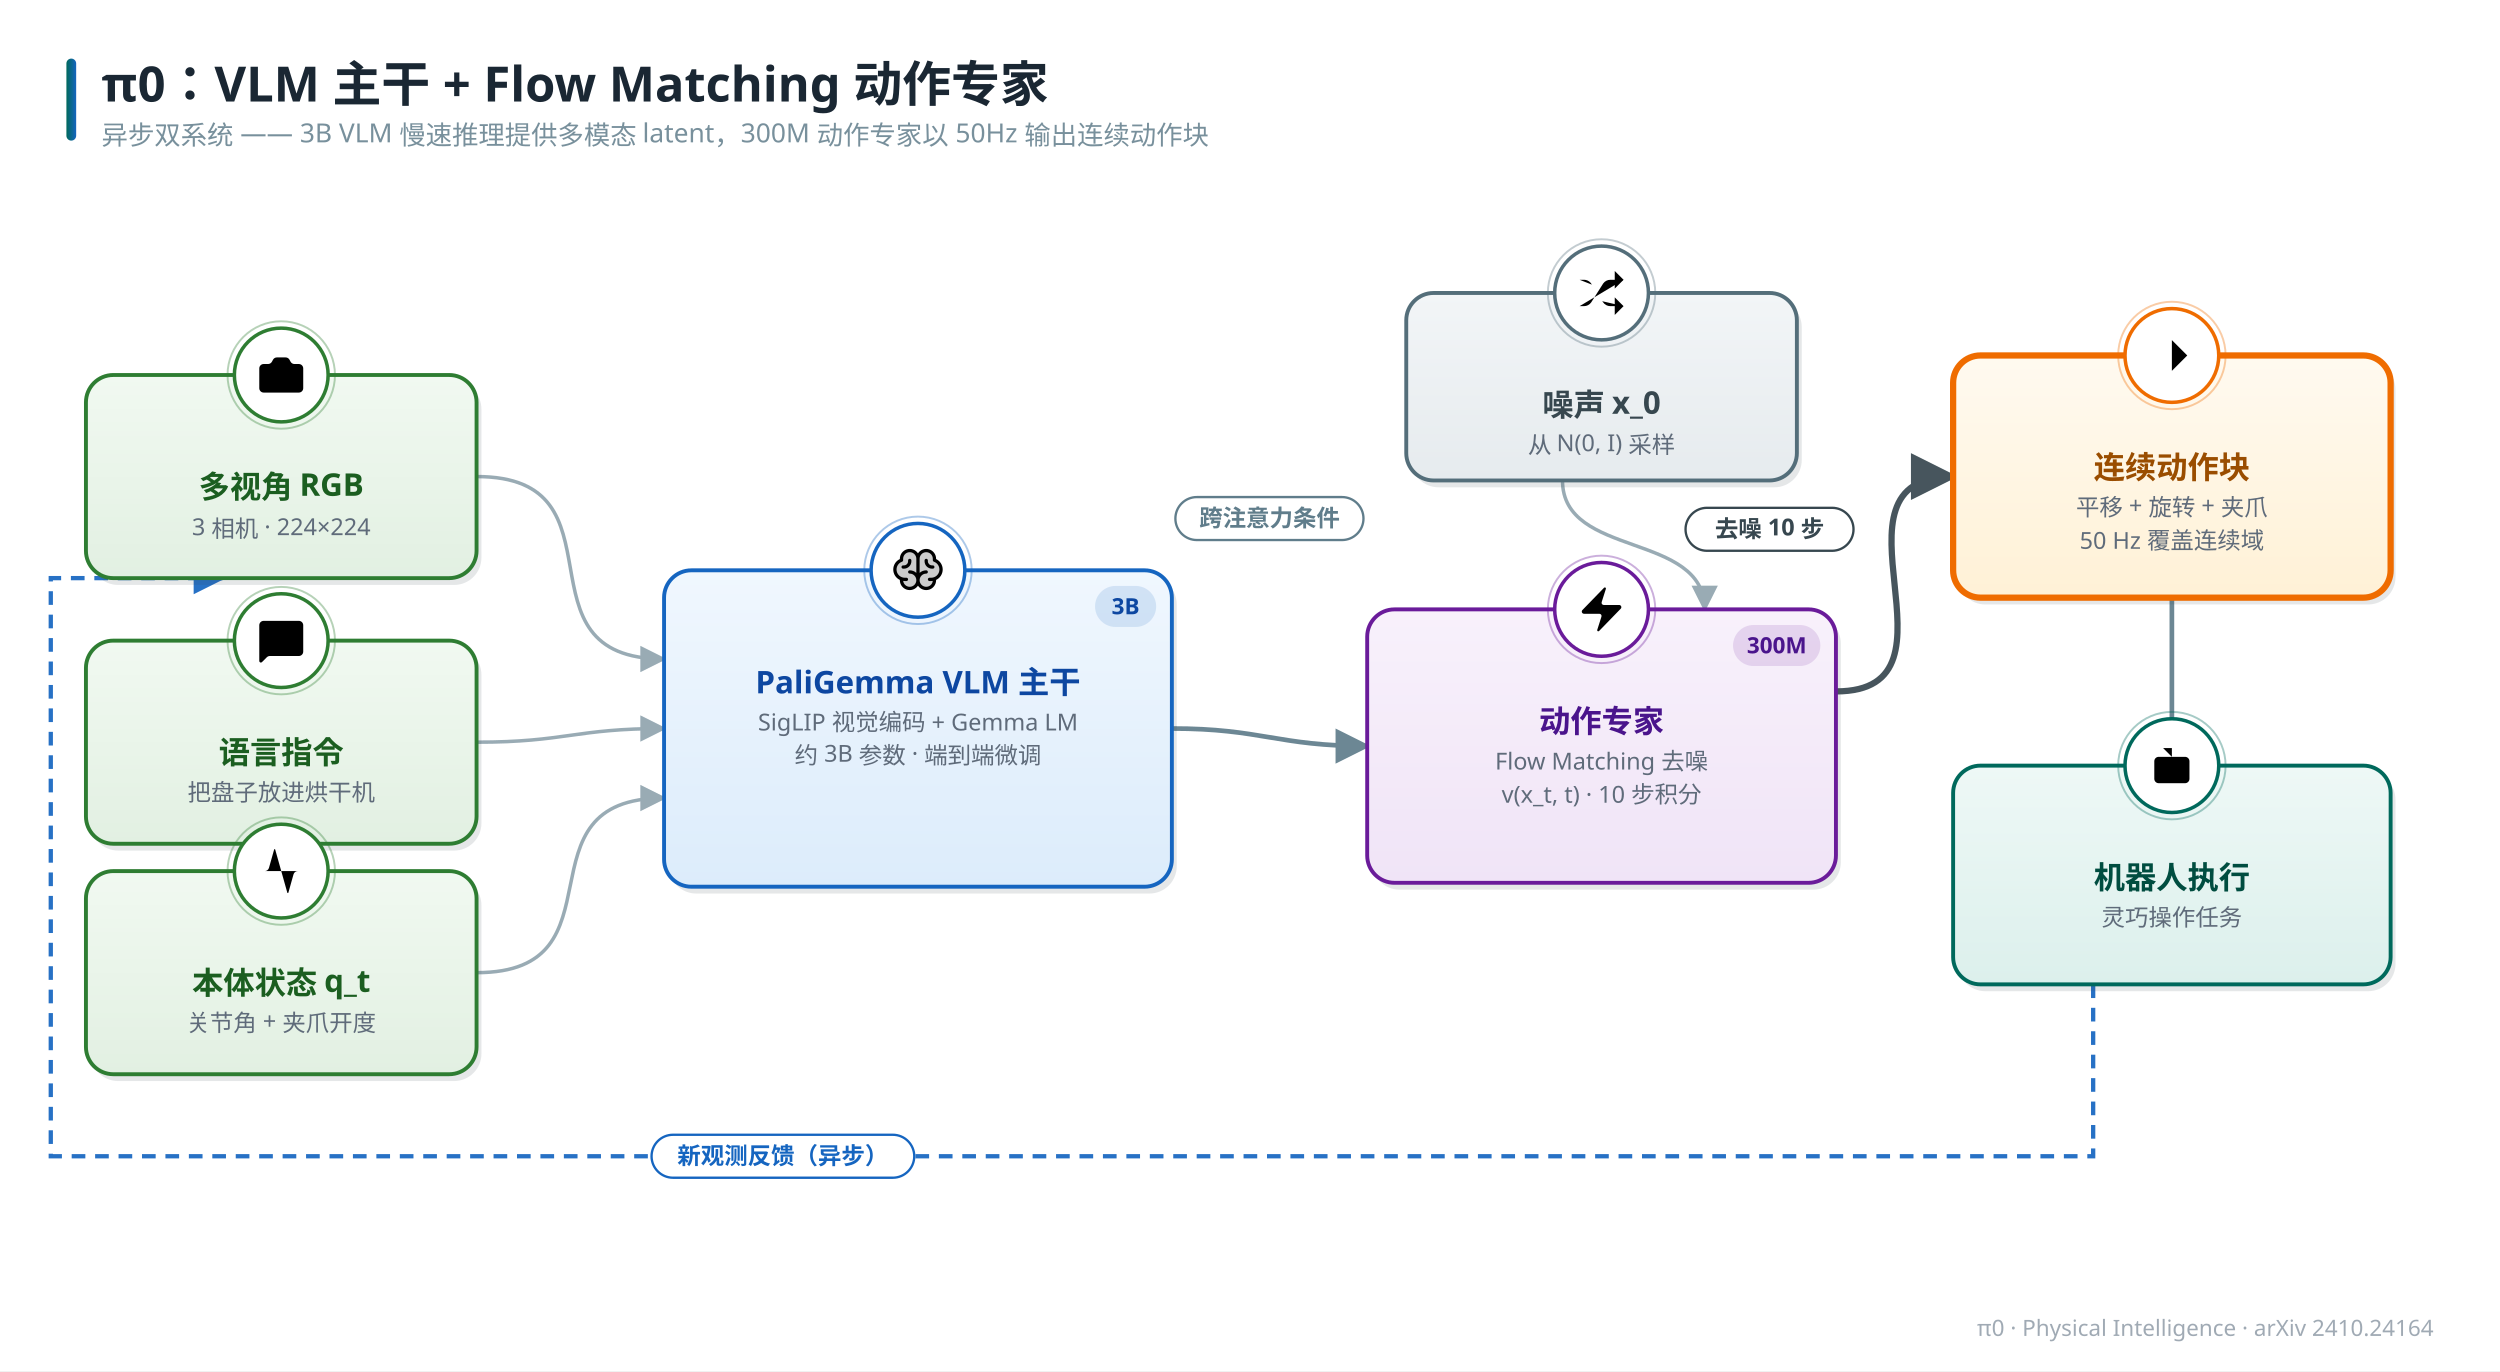
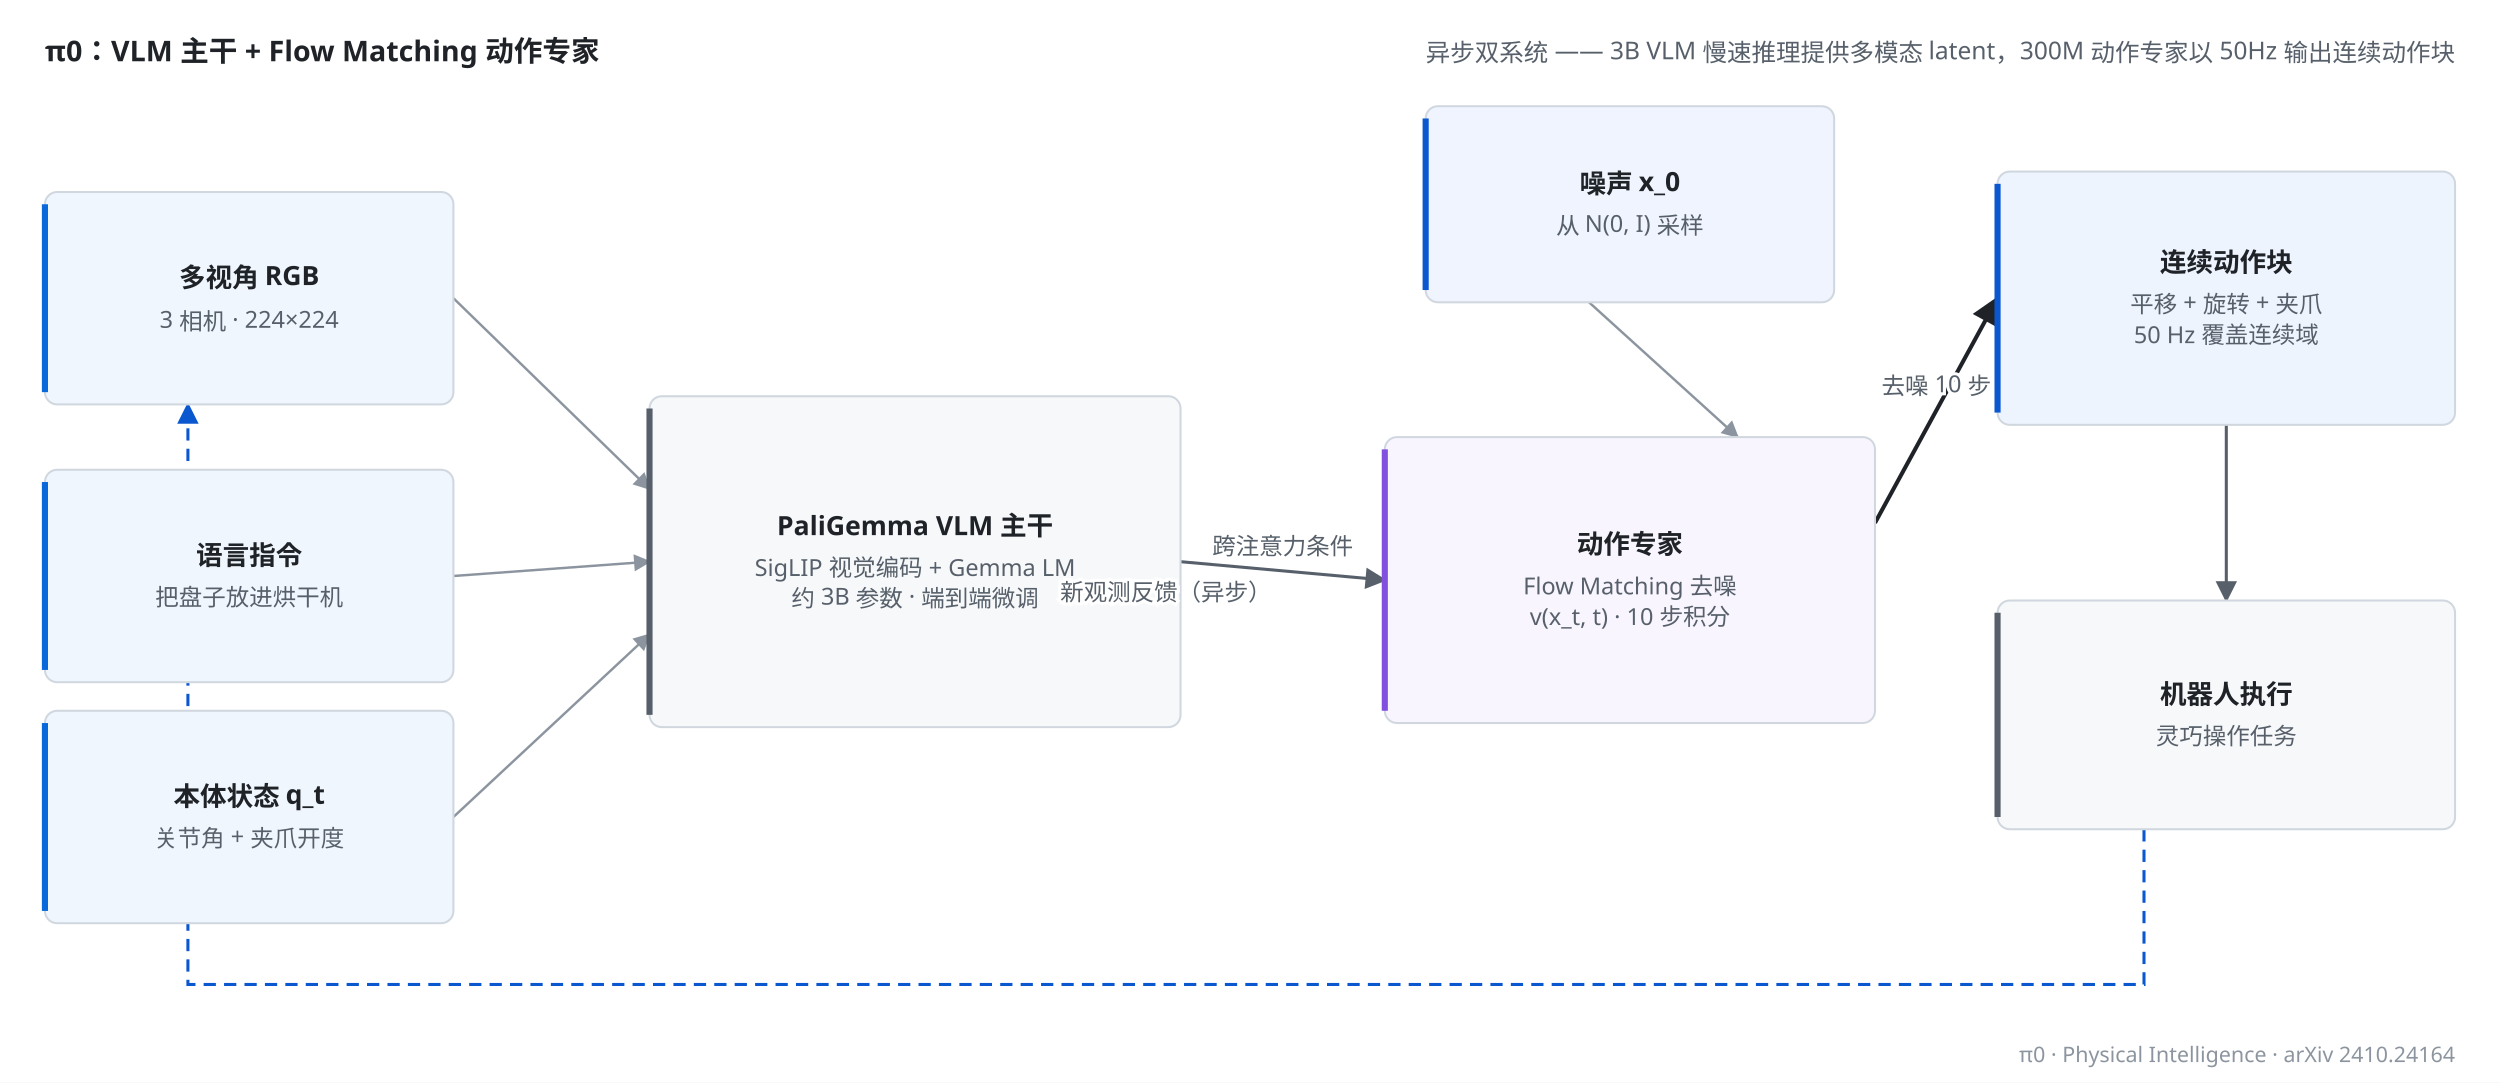
- <svg xmlns="http://www.w3.org/2000/svg" width="1280" height="702" viewBox="0 0 1280 702" font-family="'PingFang SC','Hiragino Sans GB','Microsoft YaHei','Segoe UI',sans-serif">
-   <style>text{font-family:'PingFang SC','Hiragino Sans GB','Microsoft YaHei','Segoe UI',sans-serif;} .lbl{font-weight:700;}</style>
+ <svg xmlns="http://www.w3.org/2000/svg" width="1224" height="530" viewBox="22 98 1224 530" font-family="'PingFang SC','Hiragino Sans GB','Microsoft YaHei','Segoe UI',sans-serif" role="img">
+   <rect x="22" y="98" width="1224" height="530" fill="#ffffff" />
+   <text x="44" y="128" font-size="14" font-weight="700" fill="#1f2328">π0：VLM 主干 + Flow Matching 动作专家</text>
+   <text x="1224" y="128" font-size="12" fill="#57606a" text-anchor="end">异步双系统 —— 3B VLM 慢速推理提供多模态 latent，300M 动作专家以 50Hz 输出连续动作块</text>
  <defs>
-     <linearGradient id="g-data" x1="0" y1="0" x2="0" y2="1">
-       <stop offset="0" stop-color="#f1f9f1" />
-       <stop offset="1" stop-color="#e2f0e2" />
-     </linearGradient>
-     <linearGradient id="g-frozen" x1="0" y1="0" x2="0" y2="1">
-       <stop offset="0" stop-color="#f0f7fe" />
-       <stop offset="1" stop-color="#dcecfb" />
-     </linearGradient>
-     <linearGradient id="g-train" x1="0" y1="0" x2="0" y2="1">
-       <stop offset="0" stop-color="#fff6e8" />
-       <stop offset="1" stop-color="#ffedd4" />
-     </linearGradient>
-     <linearGradient id="g-loss" x1="0" y1="0" x2="0" y2="1">
-       <stop offset="0" stop-color="#fdf0f1" />
-       <stop offset="1" stop-color="#f9e0e2" />
-     </linearGradient>
-     <linearGradient id="g-act" x1="0" y1="0" x2="0" y2="1">
-       <stop offset="0" stop-color="#f8f1fb" />
-       <stop offset="1" stop-color="#f0e4f7" />
-     </linearGradient>
-     <linearGradient id="g-loop" x1="0" y1="0" x2="0" y2="1">
-       <stop offset="0" stop-color="#f2f5f7" />
-       <stop offset="1" stop-color="#e6ebee" />
-     </linearGradient>
-     <linearGradient id="g-env" x1="0" y1="0" x2="0" y2="1">
-       <stop offset="0" stop-color="#eef8f6" />
-       <stop offset="1" stop-color="#dcf0ec" />
-     </linearGradient>
-     <linearGradient id="g-mem" x1="0" y1="0" x2="0" y2="1">
-       <stop offset="0" stop-color="#fffef0" />
-       <stop offset="1" stop-color="#fdf6d8" />
-     </linearGradient>
-     <linearGradient id="g-reward" x1="0" y1="0" x2="0" y2="1">
-       <stop offset="0" stop-color="#fdf2f7" />
-       <stop offset="1" stop-color="#f9e2ed" />
-     </linearGradient>
-     <linearGradient id="g-key" x1="0" y1="0" x2="0" y2="1">
-       <stop offset="0" stop-color="#fffaf0" />
-       <stop offset="1" stop-color="#fff1d6" />
-     </linearGradient>
-     <linearGradient id="g-title" x1="0" y1="0" x2="1" y2="0">
-       <stop offset="0" stop-color="#00695c" />
-       <stop offset="1" stop-color="#1565c0" />
-     </linearGradient>
-     <marker id="arr-main" viewBox="0 0 10 10" refX="9" refY="5" markerWidth="7.5" markerHeight="7.5" orient="auto-start-reverse">
-       <path d="M0 0 L10 5 L0 10 z" fill="#607d8b" />
+     <marker id="arw-main" viewBox="0 0 10 10" refX="9" refY="5" markerWidth="7" markerHeight="7" orient="auto">
+       <path d="M0,0 L10,5 L0,10 z" fill="#57606a" />
    </marker>
-     <marker id="arr-thick" viewBox="0 0 10 10" refX="9" refY="5" markerWidth="7.5" markerHeight="7.5" orient="auto-start-reverse">
-       <path d="M0 0 L10 5 L0 10 z" fill="#37474f" />
+     <marker id="arw-thick" viewBox="0 0 10 10" refX="9" refY="5" markerWidth="7" markerHeight="7" orient="auto">
+       <path d="M0,0 L10,5 L0,10 z" fill="#1f2328" />
    </marker>
-     <marker id="arr-thin" viewBox="0 0 10 10" refX="9" refY="5" markerWidth="7.5" markerHeight="7.5" orient="auto-start-reverse">
-       <path d="M0 0 L10 5 L0 10 z" fill="#90a4ae" />
+     <marker id="arw-thin" viewBox="0 0 10 10" refX="9" refY="5" markerWidth="7" markerHeight="7" orient="auto">
+       <path d="M0,0 L10,5 L0,10 z" fill="#8c959f" />
    </marker>
-     <marker id="arr-fb" viewBox="0 0 10 10" refX="9" refY="5" markerWidth="7.5" markerHeight="7.5" orient="auto-start-reverse">
-       <path d="M0 0 L10 5 L0 10 z" fill="#1565c0" />
+     <marker id="arw-fb" viewBox="0 0 10 10" refX="9" refY="5" markerWidth="7" markerHeight="7" orient="auto">
+       <path d="M0,0 L10,5 L0,10 z" fill="#0b57d0" />
    </marker>
-     <marker id="arr-loss" viewBox="0 0 10 10" refX="9" refY="5" markerWidth="7.5" markerHeight="7.5" orient="auto-start-reverse">
-       <path d="M0 0 L10 5 L0 10 z" fill="#c62828" />
+     <marker id="arw-loss" viewBox="0 0 10 10" refX="9" refY="5" markerWidth="7" markerHeight="7" orient="auto">
+       <path d="M0,0 L10,5 L0,10 z" fill="#8a5a00" />
    </marker>
  </defs>
-   <rect width="1280" height="702" fill="#ffffff" />
-   <rect x="34" y="30" width="5" height="42" rx="2.5" fill="url(#g-title)" />
-   <text x="52" y="52" font-size="25" font-weight="800" fill="#1a2733">π0：VLM 主干 + Flow Matching 动作专家</text>
-   <text x="52" y="74" font-size="13.5" fill="#78909c">异步双系统 —— 3B VLM 慢速推理提供多模态 latent，300M 动作专家以 50Hz 输出连续动作块</text>
-   <text x="1246" y="684" font-size="11.5" fill="#a0aab4" text-anchor="end">π0 · Physical Intelligence · arXiv 2410.24164</text>
-   <path d="M 244.0 244.0 C 323.5 244.0, 260.5 337.4, 340.0 337.4" fill="none" stroke="#90a4ae" stroke-width="1.8" marker-end="url(#arr-thin)" opacity="0.92" />
-   <path d="M 244.0 380.0 C 290.0 380.0, 294.0 373.0, 340.0 373.0" fill="none" stroke="#90a4ae" stroke-width="1.8" marker-end="url(#arr-thin)" opacity="0.92" />
-   <path d="M 244.0 498.0 C 321.9 498.0, 262.1 408.6, 340.0 408.6" fill="none" stroke="#90a4ae" stroke-width="1.8" marker-end="url(#arr-thin)" opacity="0.92" />
-   <path d="M 600.0 373.0 C 646.0 373.0, 654.0 382.0, 700.0 382.0" fill="none" stroke="#607d8b" stroke-width="2.4" marker-end="url(#arr-main)" opacity="0.92" />
-   <path d="M 800.0 246.0 C 800.0 286.0, 872.8 272.0, 872.8 312.0" fill="none" stroke="#90a4ae" stroke-width="1.8" marker-end="url(#arr-thin)" opacity="0.92" />
-   <path d="M 940.0 354.0 C 1011.4 354.0, 928.6 244.0, 1000.0 244.0" fill="none" stroke="#37474f" stroke-width="3.2" marker-end="url(#arr-thick)" opacity="0.92" />
-   <path d="M 1112.0 306.0 C 1112.0 352.0, 1112.0 346.0, 1112.0 392.0" fill="none" stroke="#607d8b" stroke-width="2.4" marker-end="url(#arr-main)" opacity="0.92" />
-   <path d="M 1071.7 504.0 L 1071.7 592.0 L 26.0 592.0 L 26.0 296.0 L 114.0 296.0" fill="none" stroke="#1565c0" stroke-width="2.2" stroke-dasharray="7 5" marker-end="url(#arr-fb)" opacity="0.92" />
-   <rect x="46.5" y="195.5" width="200" height="104" rx="14" fill="#37474f" opacity="0.13" />
-   <rect x="44" y="192" width="200" height="104" rx="14" fill="url(#g-data)" stroke="#2e7d32" stroke-width="2.0" />
-   <circle cx="144.0" cy="192" r="24" fill="#ffffff" stroke="#2e7d32" stroke-width="1.8" />
-   <circle cx="144.0" cy="192" r="27.5" fill="none" stroke="#2e7d32" stroke-width="1" opacity="0.35" />
-   <g transform="translate(130.5,178.5) scale(1.125)">
-     <path d="M13.997 4a2 2 0 0 1 1.76 1.05l.486.9A2 2 0 0 0 18.003 7H20a2 2 0 0 1 2 2v9a2 2 0 0 1-2 2H4a2 2 0 0 1-2-2V9a2 2 0 0 1 2-2h1.997a2 2 0 0 0 1.759-1.048l.489-.904A2 2 0 0 1 10.004 4z" />
-     <circle cx="12" cy="13" r="3" />
-   </g>
-   <text x="144.0" y="255" font-size="16" class="lbl" fill="#1b5e20" text-anchor="middle">多视角 RGB</text>
-   <text x="144.0" y="274" font-size="12" fill="#5f6b7a" text-anchor="middle">3 相机 · 224×224</text>
-   <rect x="46.5" y="331.5" width="200" height="104" rx="14" fill="#37474f" opacity="0.13" />
-   <rect x="44" y="328" width="200" height="104" rx="14" fill="url(#g-data)" stroke="#2e7d32" stroke-width="2.0" />
-   <circle cx="144.0" cy="328" r="24" fill="#ffffff" stroke="#2e7d32" stroke-width="1.8" />
-   <circle cx="144.0" cy="328" r="27.5" fill="none" stroke="#2e7d32" stroke-width="1" opacity="0.35" />
-   <g transform="translate(130.5,314.5) scale(1.125)">
-     <path d="M22 17a2 2 0 0 1-2 2H6.828a2 2 0 0 0-1.414.586l-2.202 2.202A.71.71 0 0 1 2 21.286V5a2 2 0 0 1 2-2h16a2 2 0 0 1 2 2z" />
-   </g>
-   <text x="144.0" y="391" font-size="16" class="lbl" fill="#1b5e20" text-anchor="middle">语言指令</text>
-   <text x="144.0" y="410" font-size="12" fill="#5f6b7a" text-anchor="middle">把盘子放进烘干机</text>
-   <rect x="46.5" y="449.5" width="200" height="104" rx="14" fill="#37474f" opacity="0.13" />
-   <rect x="44" y="446" width="200" height="104" rx="14" fill="url(#g-data)" stroke="#2e7d32" stroke-width="2.0" />
-   <circle cx="144.0" cy="446" r="24" fill="#ffffff" stroke="#2e7d32" stroke-width="1.8" />
-   <circle cx="144.0" cy="446" r="27.5" fill="none" stroke="#2e7d32" stroke-width="1" opacity="0.35" />
-   <g transform="translate(130.5,432.5) scale(1.125)">
-     <path d="M22 12h-2.48a2 2 0 0 0-1.93 1.46l-2.35 8.36a.25.25 0 0 1-.48 0L9.24 2.18a.25.25 0 0 0-.48 0l-2.35 8.36A2 2 0 0 1 4.49 12H2" />
-   </g>
-   <text x="144.0" y="509" font-size="16" class="lbl" fill="#1b5e20" text-anchor="middle">本体状态 q_t</text>
-   <text x="144.0" y="528" font-size="12" fill="#5f6b7a" text-anchor="middle">关节角 + 夹爪开度</text>
-   <rect x="342.5" y="295.5" width="260" height="162" rx="14" fill="#37474f" opacity="0.13" />
-   <rect x="340" y="292" width="260" height="162" rx="14" fill="url(#g-frozen)" stroke="#1565c0" stroke-width="2.0" />
-   <circle cx="470.0" cy="292" r="24" fill="#ffffff" stroke="#1565c0" stroke-width="1.8" />
-   <circle cx="470.0" cy="292" r="27.5" fill="none" stroke="#1565c0" stroke-width="1" opacity="0.35" />
-   <g transform="translate(456.5,278.5) scale(0.1055)">
-     <path d="M240,124a48,48,0,0,1-32,45.27h0V176a40,40,0,0,1-80,0,40,40,0,0,1-80,0v-6.73h0a48,48,0,0,1,0-90.54V72a40,40,0,0,1,80,0,40,40,0,0,1,80,0v6.73A48,48,0,0,1,240,124Z" opacity="0.2" />
-     <path d="M248,124a56.11,56.11,0,0,0-32-50.61V72a48,48,0,0,0-88-26.49A48,48,0,0,0,40,72v1.39a56,56,0,0,0,0,101.2V176a48,48,0,0,0,88,26.49A48,48,0,0,0,216,176v-1.41A56.09,56.09,0,0,0,248,124ZM88,208a32,32,0,0,1-31.81-28.56A55.87,55.87,0,0,0,64,180h8a8,8,0,0,0,0-16H64A40,40,0,0,1,50.67,86.27,8,8,0,0,0,56,78.73V72a32,32,0,0,1,64,0v68.26A47.8,47.8,0,0,0,88,128a8,8,0,0,0,0,16,32,32,0,0,1,0,64Zm104-44h-8a8,8,0,0,0,0,16h8a55.87,55.87,0,0,0,7.81-.56A32,32,0,1,1,168,144a8,8,0,0,0,0-16,47.8,47.8,0,0,0-32,12.26V72a32,32,0,0,1,64,0v6.73a8,8,0,0,0,5.33,7.54A40,40,0,0,1,192,164Zm16-52a8,8,0,0,1-8,8h-4a36,36,0,0,1-36-36V80a8,8,0,0,1,16,0v4a20,20,0,0,0,20,20h4A8,8,0,0,1,208,112ZM60,120H56a8,8,0,0,1,0-16h4A20,20,0,0,0,80,84V80a8,8,0,0,1,16,0v4A36,36,0,0,1,60,120Z" />
-   </g>
-   <text x="470.0" y="355" font-size="16" class="lbl" fill="#0d47a1" text-anchor="middle">PaliGemma VLM 主干</text>
-   <text x="470.0" y="374" font-size="12" fill="#5f6b7a" text-anchor="middle">SigLIP 视觉编码 + Gemma LM</text>
-   <text x="470.0" y="391" font-size="12" fill="#5f6b7a" text-anchor="middle">约 3B 参数 · 端到端微调</text>
-   <g>
-     <rect x="560.66" y="300" width="31.3" height="21" rx="10.5" fill="#1565c0" opacity="0.14" />
-     <text x="576.3" y="314.5" font-size="11.5" font-weight="700" fill="#0d47a1" text-anchor="middle">3B</text>
-   </g>
-   <rect x="722.5" y="153.5" width="200" height="96" rx="14" fill="#37474f" opacity="0.13" />
-   <rect x="720" y="150" width="200" height="96" rx="14" fill="url(#g-loop)" stroke="#546e7a" stroke-width="2.0" />
-   <circle cx="820.0" cy="150" r="24" fill="#ffffff" stroke="#546e7a" stroke-width="1.8" />
-   <circle cx="820.0" cy="150" r="27.5" fill="none" stroke="#546e7a" stroke-width="1" opacity="0.35" />
-   <g transform="translate(806.5,136.5) scale(1.125)">
-     <path d="m18 14 4 4-4 4" />
-     <path d="m18 2 4 4-4 4" />
-     <path d="M2 18h1.973a4 4 0 0 0 3.3-1.7l5.454-8.6a4 4 0 0 1 3.3-1.7H22" />
-     <path d="M2 6h1.972a4 4 0 0 1 3.6 2.2" />
-     <path d="M22 18h-6.041a4 4 0 0 1-3.3-1.8l-.359-.45" />
-   </g>
-   <text x="820.0" y="213" font-size="16" class="lbl" fill="#37474f" text-anchor="middle">噪声 x_0</text>
-   <text x="820.0" y="232" font-size="12" fill="#5f6b7a" text-anchor="middle">从 N(0, I) 采样</text>
-   <rect x="702.5" y="315.5" width="240" height="140" rx="14" fill="#37474f" opacity="0.13" />
-   <rect x="700" y="312" width="240" height="140" rx="14" fill="url(#g-act)" stroke="#6a1b9a" stroke-width="2.0" />
-   <circle cx="820.0" cy="312" r="24" fill="#ffffff" stroke="#6a1b9a" stroke-width="1.8" />
-   <circle cx="820.0" cy="312" r="27.5" fill="none" stroke="#6a1b9a" stroke-width="1" opacity="0.35" />
-   <g transform="translate(806.5,298.5) scale(1.125)">
-     <path d="M4 14a1 1 0 0 1-.78-1.63l9.9-10.2a.5.5 0 0 1 .86.46l-1.92 6.02A1 1 0 0 0 13 10h7a1 1 0 0 1 .78 1.63l-9.9 10.2a.5.5 0 0 1-.86-.46l1.92-6.02A1 1 0 0 0 11 14z" />
-   </g>
-   <text x="820.0" y="375" font-size="16" class="lbl" fill="#4a148c" text-anchor="middle">动作专家</text>
-   <text x="820.0" y="394" font-size="12" fill="#5f6b7a" text-anchor="middle">Flow Matching 去噪</text>
-   <text x="820.0" y="411" font-size="12" fill="#5f6b7a" text-anchor="middle">v(x_t, t) · 10 步积分</text>
-   <g>
-     <rect x="887.32" y="320" width="44.7" height="21" rx="10.5" fill="#6a1b9a" opacity="0.14" />
-     <text x="909.7" y="334.5" font-size="11.5" font-weight="700" fill="#4a148c" text-anchor="middle">300M</text>
-   </g>
-   <rect x="1002.5" y="185.5" width="224" height="124" rx="14" fill="#37474f" opacity="0.13" />
-   <rect x="1000" y="182" width="224" height="124" rx="14" fill="url(#g-key)" stroke="#ef6c00" stroke-width="3.2" />
-   <circle cx="1112.0" cy="182" r="24" fill="#ffffff" stroke="#ef6c00" stroke-width="1.8" />
-   <circle cx="1112.0" cy="182" r="27.5" fill="none" stroke="#ef6c00" stroke-width="1" opacity="0.35" />
-   <g transform="translate(1098.5,168.5) scale(1.125)">
-     <path d="M5 12h14" />
-     <path d="m12 5 7 7-7 7" />
-   </g>
-   <text x="1112.0" y="245" font-size="16" class="lbl" fill="#9a4d00" text-anchor="middle">连续动作块</text>
-   <text x="1112.0" y="264" font-size="12" fill="#5f6b7a" text-anchor="middle">平移 + 旋转 + 夹爪</text>
-   <text x="1112.0" y="281" font-size="12" fill="#5f6b7a" text-anchor="middle">50 Hz 覆盖连续域</text>
-   <rect x="1002.5" y="395.5" width="224" height="112" rx="14" fill="#37474f" opacity="0.13" />
-   <rect x="1000" y="392" width="224" height="112" rx="14" fill="url(#g-env)" stroke="#00695c" stroke-width="2.0" />
-   <circle cx="1112.0" cy="392" r="24" fill="#ffffff" stroke="#00695c" stroke-width="1.8" />
-   <circle cx="1112.0" cy="392" r="27.5" fill="none" stroke="#00695c" stroke-width="1" opacity="0.35" />
-   <g transform="translate(1098.5,378.5) scale(1.125)">
-     <path d="M12 8V4H8" />
-     <rect width="16" height="12" x="4" y="8" rx="2" />
-     <path d="M2 14h2" />
-     <path d="M20 14h2" />
-     <path d="M15 13v2" />
-     <path d="M9 13v2" />
-   </g>
-   <text x="1112.0" y="455" font-size="16" class="lbl" fill="#004d40" text-anchor="middle">机器人执行</text>
-   <text x="1112.0" y="474" font-size="12" fill="#5f6b7a" text-anchor="middle">灵巧操作任务</text>
-   <g transform="translate(650.0,265.5)">
-     <rect x="-48.2" y="-11" width="96.3" height="22" rx="11" fill="#ffffff" stroke="#607d8b" stroke-width="1.2" />
-     <text y="4" font-size="12" fill="#607d8b" font-weight="600" text-anchor="middle">跨注意力条件</text>
-   </g>
-   <g transform="translate(906.0,271.0)">
-     <rect x="-43.0" y="-11" width="86.0" height="22" rx="11" fill="#ffffff" stroke="#37474f" stroke-width="1.2" />
-     <text y="4" font-size="12" fill="#37474f" font-weight="600" text-anchor="middle">去噪 10 步</text>
-   </g>
-   <g transform="translate(400.8,592.0)">
-     <rect x="-67.2" y="-11" width="134.5" height="22" rx="11" fill="#ffffff" stroke="#1565c0" stroke-width="1.2" />
-     <text y="4" font-size="12" fill="#1565c0" font-weight="600" text-anchor="middle">新观测反馈（异步）</text>
-   </g>
+   <path d="M 244.0 244.0 L 340.0 337.4" fill="none" stroke="#8c959f" stroke-width="1.2" marker-end="url(#arw-thin)" />
+   <path d="M 244.0 380.0 L 340.0 373.0" fill="none" stroke="#8c959f" stroke-width="1.2" marker-end="url(#arw-thin)" />
+   <path d="M 244.0 498.0 L 340.0 408.6" fill="none" stroke="#8c959f" stroke-width="1.2" marker-end="url(#arw-thin)" />
+   <path d="M 600.0 373.0 L 700.0 382.0" fill="none" stroke="#57606a" stroke-width="1.5" marker-end="url(#arw-main)" />
+   <path d="M 800.0 246.0 L 872.8 312.0" fill="none" stroke="#8c959f" stroke-width="1.2" marker-end="url(#arw-thin)" />
+   <path d="M 940.0 354.0 L 1000.0 244.0" fill="none" stroke="#1f2328" stroke-width="2.0" marker-end="url(#arw-thick)" />
+   <path d="M 1112.0 306.0 L 1112.0 392.0" fill="none" stroke="#57606a" stroke-width="1.5" marker-end="url(#arw-main)" />
+   <path d="M 1071.7 504.0 L 1071.7 580.0 L 114.0 580.0 L 114.0 296.0" fill="none" stroke="#0b57d0" stroke-width="1.5" stroke-dasharray="6 4" marker-end="url(#arw-fb)" />
+   <rect x="44" y="192" width="200" height="104" rx="6" fill="#f0f6fe" stroke="#d0d7de" stroke-width="1" />
+   <line x1="44" y1="198" x2="44" y2="290" stroke="#0969da" stroke-width="3" />
+   <text x="144.0" y="238.5" font-size="13" font-weight="700" fill="#1f2328" text-anchor="middle">多视角 RGB</text>
+   <text x="144.0" y="258.5" font-size="11.5" fill="#57606a" text-anchor="middle">3 相机 · 224×224</text>
+   <rect x="44" y="328" width="200" height="104" rx="6" fill="#f0f6fe" stroke="#d0d7de" stroke-width="1" />
+   <line x1="44" y1="334" x2="44" y2="426" stroke="#0969da" stroke-width="3" />
+   <text x="144.0" y="374.5" font-size="13" font-weight="700" fill="#1f2328" text-anchor="middle">语言指令</text>
+   <text x="144.0" y="394.5" font-size="11.5" fill="#57606a" text-anchor="middle">把盘子放进烘干机</text>
+   <rect x="44" y="446" width="200" height="104" rx="6" fill="#f0f6fe" stroke="#d0d7de" stroke-width="1" />
+   <line x1="44" y1="452" x2="44" y2="544" stroke="#0969da" stroke-width="3" />
+   <text x="144.0" y="492.5" font-size="13" font-weight="700" fill="#1f2328" text-anchor="middle">本体状态 q_t</text>
+   <text x="144.0" y="512.5" font-size="11.5" fill="#57606a" text-anchor="middle">关节角 + 夹爪开度</text>
+   <rect x="340" y="292" width="260" height="162" rx="6" fill="#f6f8fa" stroke="#d0d7de" stroke-width="1" />
+   <line x1="340" y1="298" x2="340" y2="448" stroke="#57606a" stroke-width="3" />
+   <text x="470.0" y="360.0" font-size="13" font-weight="700" fill="#1f2328" text-anchor="middle">PaliGemma VLM 主干</text>
+   <text x="470.0" y="380.0" font-size="11.5" fill="#57606a" text-anchor="middle">SigLIP 视觉编码 + Gemma LM</text>
+   <text x="470.0" y="395.0" font-size="11.5" fill="#57606a" text-anchor="middle">约 3B 参数 · 端到端微调</text>
+   <rect x="720" y="150" width="200" height="96" rx="6" fill="#f0f4fe" stroke="#d0d7de" stroke-width="1" />
+   <line x1="720" y1="156" x2="720" y2="240" stroke="#0b57d0" stroke-width="3" />
+   <text x="820.0" y="192.5" font-size="13" font-weight="700" fill="#1f2328" text-anchor="middle">噪声 x_0</text>
+   <text x="820.0" y="212.5" font-size="11.5" fill="#57606a" text-anchor="middle">从 N(0, I) 采样</text>
+   <rect x="700" y="312" width="240" height="140" rx="6" fill="#f8f5fe" stroke="#d0d7de" stroke-width="1" />
+   <line x1="700" y1="318" x2="700" y2="446" stroke="#8250df" stroke-width="3" />
+   <text x="820.0" y="369.0" font-size="13" font-weight="700" fill="#1f2328" text-anchor="middle">动作专家</text>
+   <text x="820.0" y="389.0" font-size="11.5" fill="#57606a" text-anchor="middle">Flow Matching 去噪</text>
+   <text x="820.0" y="404.0" font-size="11.5" fill="#57606a" text-anchor="middle">v(x_t, t) · 10 步积分</text>
+   <rect x="1000" y="182" width="224" height="124" rx="6" fill="#eef4fe" stroke="#d0d7de" stroke-width="1" />
+   <line x1="1000" y1="188" x2="1000" y2="300" stroke="#0b57d0" stroke-width="3" />
+   <text x="1112.0" y="231.0" font-size="13" font-weight="700" fill="#1f2328" text-anchor="middle">连续动作块</text>
+   <text x="1112.0" y="251.0" font-size="11.5" fill="#57606a" text-anchor="middle">平移 + 旋转 + 夹爪</text>
+   <text x="1112.0" y="266.0" font-size="11.5" fill="#57606a" text-anchor="middle">50 Hz 覆盖连续域</text>
+   <rect x="1000" y="392" width="224" height="112" rx="6" fill="#f6f8fa" stroke="#d0d7de" stroke-width="1" />
+   <line x1="1000" y1="398" x2="1000" y2="498" stroke="#57606a" stroke-width="3" />
+   <text x="1112.0" y="442.5" font-size="13" font-weight="700" fill="#1f2328" text-anchor="middle">机器人执行</text>
+   <text x="1112.0" y="462.5" font-size="11.5" fill="#57606a" text-anchor="middle">灵巧操作任务</text>
+   <text x="650.0" y="369.5" font-size="11.5" fill="#57606a" text-anchor="middle" paint-order="stroke" stroke="#ffffff" stroke-width="3">跨注意力条件</text>
+   <text x="970.0" y="291.0" font-size="11.5" fill="#57606a" text-anchor="middle" paint-order="stroke" stroke="#ffffff" stroke-width="3">去噪 10 步</text>
+   <text x="592.8" y="392.0" font-size="11.5" fill="#57606a" text-anchor="middle" paint-order="stroke" stroke="#ffffff" stroke-width="3">新观测反馈（异步）</text>
+   <text x="1224" y="618.0" font-size="10.5" fill="#8c959f" text-anchor="end">π0 · Physical Intelligence · arXiv 2410.24164</text>
</svg>
